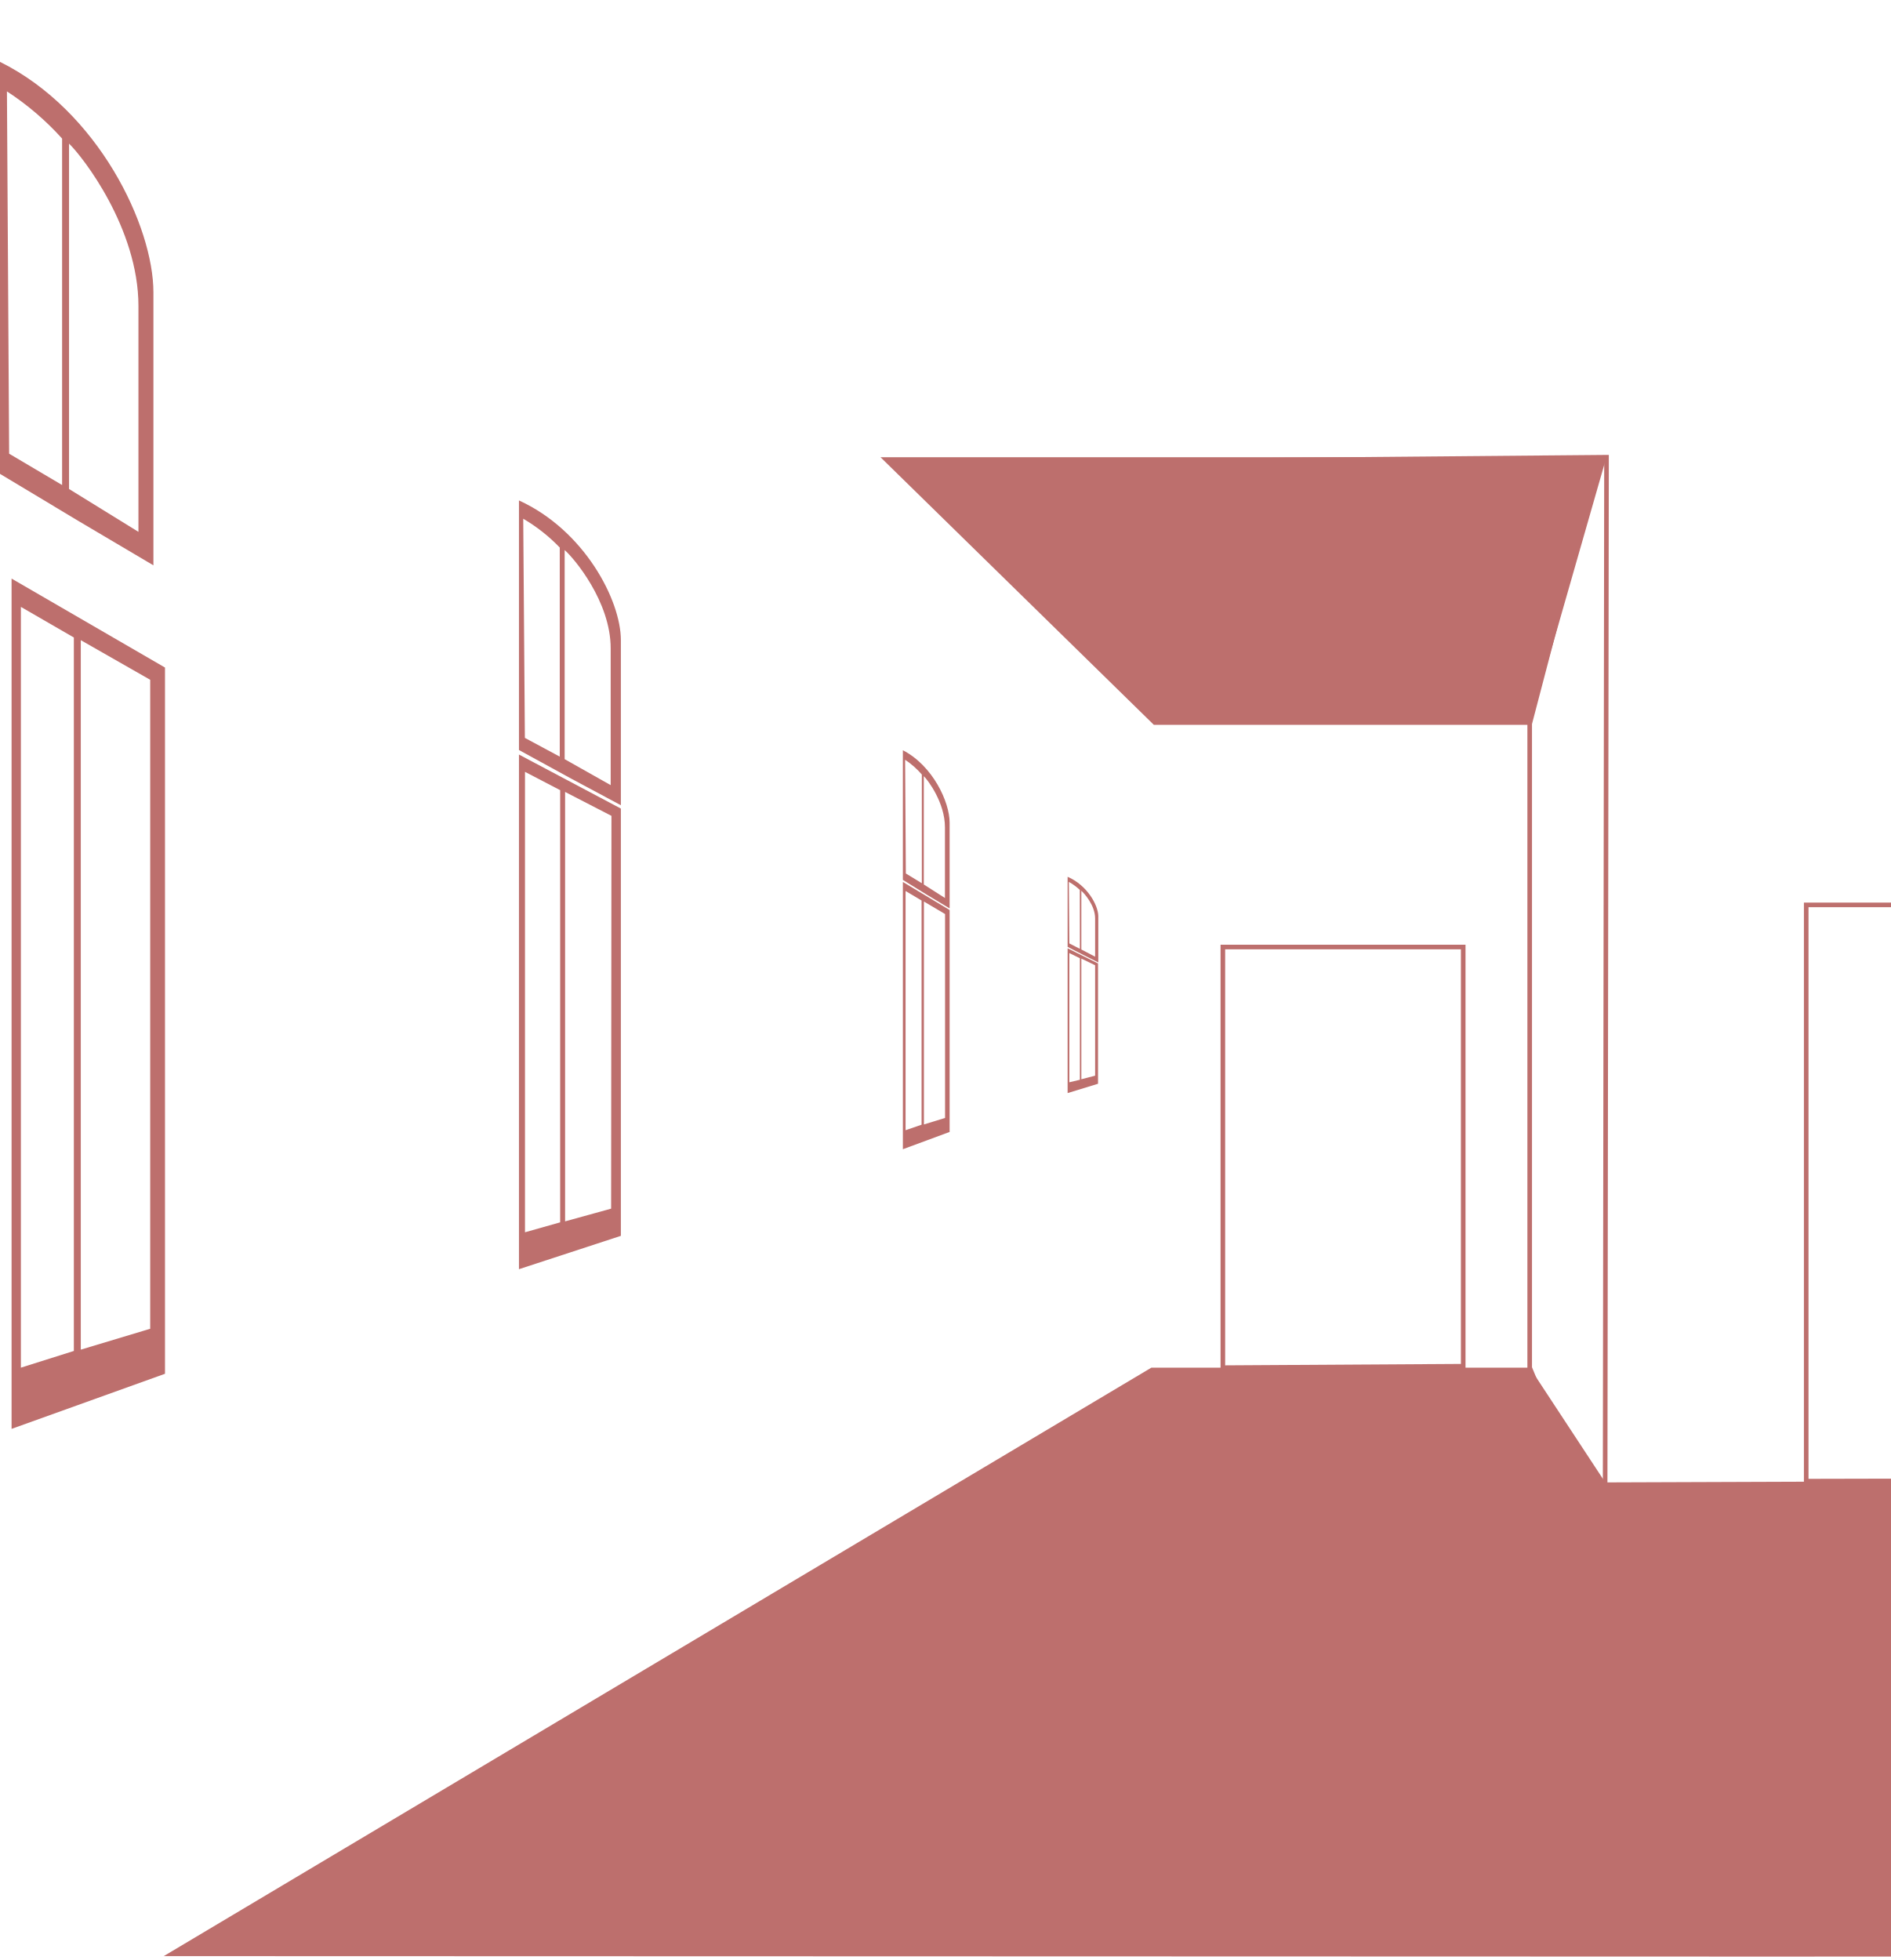
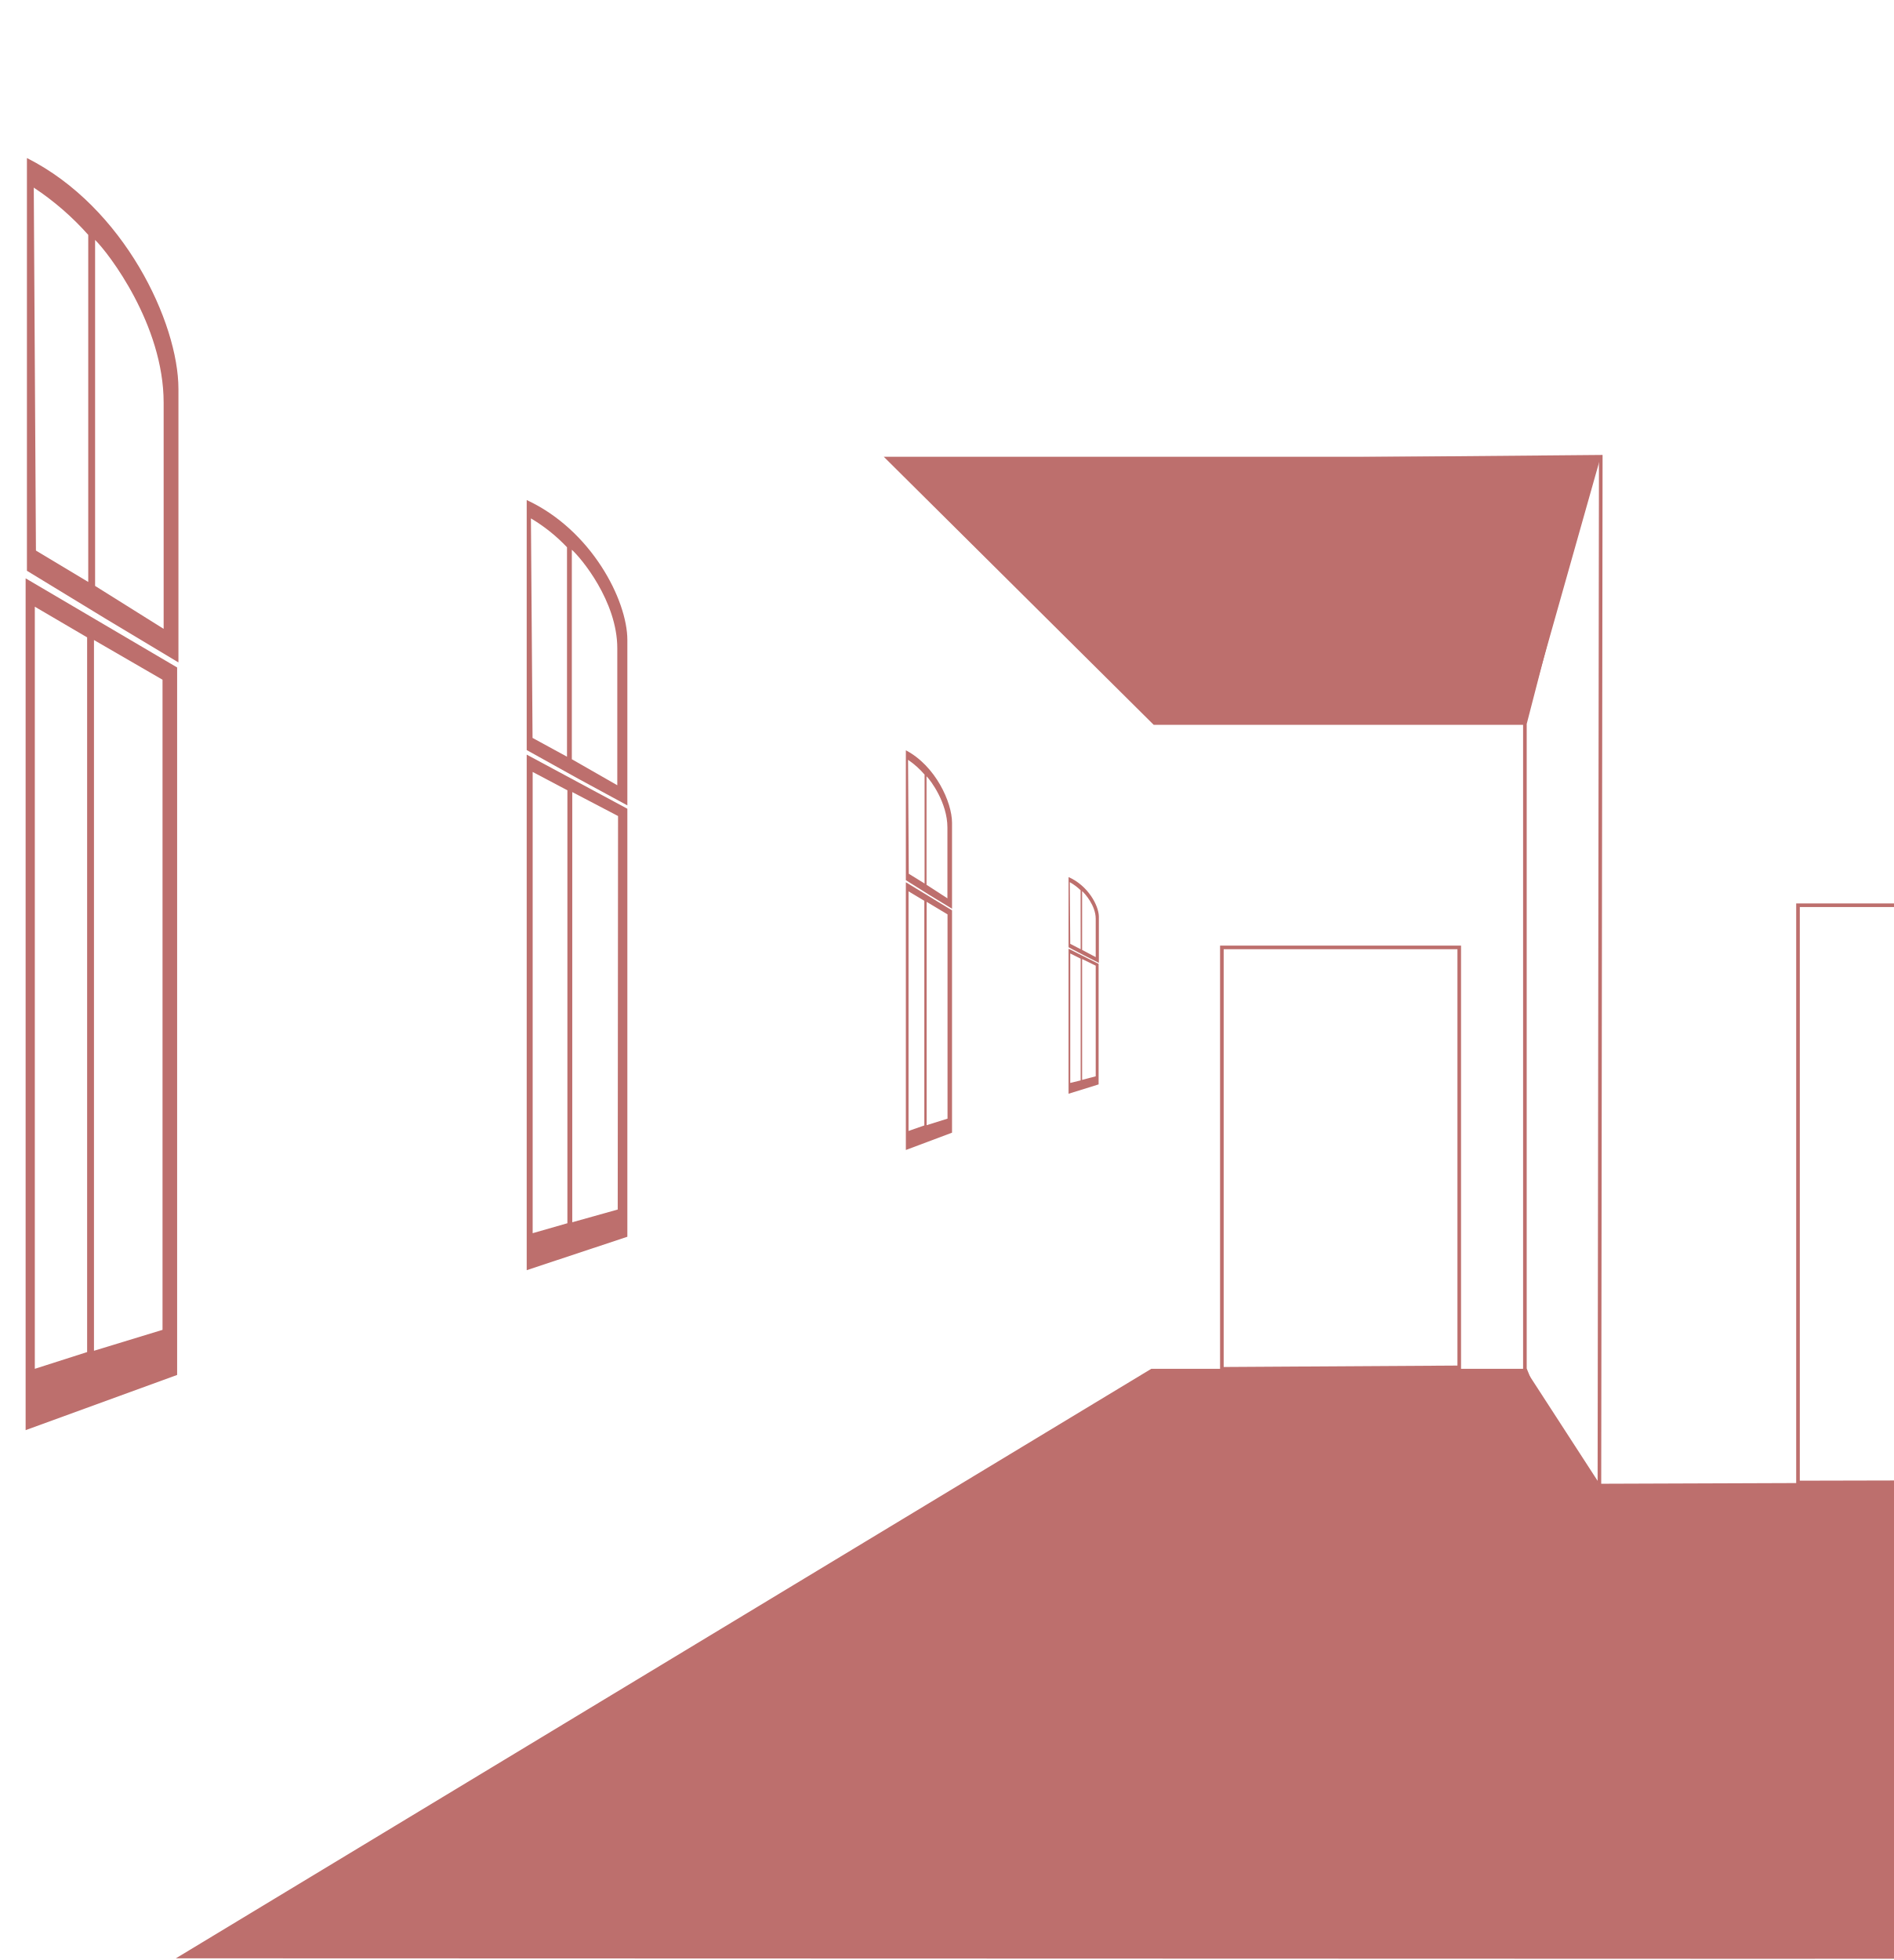
- <svg xmlns="http://www.w3.org/2000/svg" width="544" height="564" viewBox="0 0 544 564" fill="none">
-   <path d="M837.188 478.011V562.885L509.606 563.02L47.111 562.885L331.314 393.55H440.21L461.916 426.568L634.405 425.966L654.019 437.511L692.028 455.595L694.267 456.631L697.778 456.952L710.917 458.155L712.346 458.289L714.175 458.144L726.19 456.683L728.239 456.383L733.4 455.709L751.269 453.864L770.778 448.766L771.829 448.444L772.702 448.848L833.53 477.244L837.188 478.011Z" fill="#BD6F6D" />
-   <path d="M256.264 133.361L462.284 131.568L461.863 446.154L440.179 393.561V208.256L458.048 140.066L256.264 133.361Z" stroke="#BD6F6D" stroke-width="1.324" stroke-miterlimit="10" />
-   <path d="M332.018 208.567H440.179L462.252 131.568H253.373L332.018 208.567Z" fill="#BD6F6D" />
-   <path d="M519.749 260.383H614.034V425.998L519.749 426.205V260.383Z" stroke="#BD6F6D" stroke-width="1.324" stroke-miterlimit="10" />
-   <path d="M351.885 272.508H421.049V393.136L351.885 393.55V272.508Z" stroke="#BD6F6D" stroke-width="1.324" stroke-miterlimit="10" />
-   <path d="M47.479 192.089L3.332 166.492V411.168L47.479 395.312V192.089ZM6.012 393.55V174.638L21.253 183.446V388.742L6.012 393.55ZM43.222 382.358L23.25 388.369V184.213L43.222 195.613V382.358Z" fill="#BD6F6D" />
-   <path d="M0 17.8V136.356L22.599 149.932L44.147 162.678V84.125C44.147 65.16 28.38 31.895 0 17.8ZM17.869 139.568L2.628 130.552L1.997 26.298C7.866 30.122 13.202 34.686 17.869 39.874V139.568ZM39.838 153.041L19.866 140.708V41.325C23.755 45.056 39.838 65.679 39.838 88.063V153.041Z" fill="#BD6F6D" />
-   <path d="M178.66 232.671L149.333 217.126V365.217L178.66 355.621V232.671ZM151.068 354.595V222.101L161.19 227.376V351.734L151.068 354.595ZM175.853 347.796L162.609 351.455V227.883L175.948 234.765L175.853 347.796Z" fill="#BD6F6D" />
-   <path d="M149.333 144.004V215.821L164.375 224.06L178.66 231.708V184.203C178.66 172.731 168.159 152.584 149.333 144.004ZM161.158 217.769L151.036 212.328L150.563 149.268C154.437 151.541 157.975 154.331 161.074 157.559V217.811L161.158 217.769ZM175.727 225.925L162.483 218.453V158.284C165.132 160.574 175.727 173.072 175.727 186.576V225.925Z" fill="#BD6F6D" />
-   <path d="M273.261 261.865L259.807 253.792V330.698L273.261 325.723V261.865ZM260.584 325.226V256.393L265.188 259.129V323.64L260.584 325.226ZM271.947 321.692L265.861 323.568V259.419L271.947 263.016V321.692Z" fill="#BD6F6D" />
-   <path d="M259.806 215.884V253.191L266.67 257.44L273.261 261.399V236.714C273.261 230.796 268.447 220.35 259.806 215.884ZM265.262 254.155L260.658 251.347L260.448 218.619C262.238 219.817 263.857 221.246 265.262 222.868V254.155ZM271.915 258.404L265.829 254.518V223.345C267.028 224.495 271.915 230.983 271.915 238.051V258.404Z" fill="#BD6F6D" />
-   <path d="M315.968 277.233L307.212 272.881V314.541L315.968 311.857V277.233ZM307.706 311.432V274.249L310.744 275.741V310.706L307.706 311.432ZM315.127 309.525L311.164 310.561V275.844L315.127 277.751V309.525Z" fill="#BD6F6D" />
-   <path d="M307.212 252.299V272.466L311.732 274.788L316.041 276.943V263.575C315.968 260.414 312.867 254.745 307.212 252.299ZM310.744 273.026L307.706 271.482L307.569 253.761C308.715 254.401 309.774 255.181 310.723 256.082L310.744 273.026ZM315.127 275.295L311.164 273.223V256.331C311.942 256.994 315.127 260.476 315.127 264.269V275.295Z" fill="#BD6F6D" />
+ <svg xmlns="http://www.w3.org/2000/svg" width="544" height="563" viewBox="0 0 544 563" fill="none">
+   <path d="M829.472 477.644V562.518L506.503 562.653L50.523 562.518L330.723 393.184H438.085L459.485 426.201L629.545 425.6L648.883 437.145L686.356 455.228L688.564 456.265L692.025 456.586L704.979 457.788L706.388 457.923L708.191 457.778L720.037 456.316L722.057 456.016L727.146 455.342L744.763 453.498L763.997 448.399L765.034 448.078L765.894 448.482L825.866 476.877L829.472 477.644Z" fill="#BD6F6D" />
+   <path d="M256.729 132.995L459.847 131.202L459.433 445.787L438.054 393.194V207.89L455.671 139.7L256.729 132.995Z" stroke="#BD6F6D" stroke-width="1.038" stroke-miterlimit="10" />
+   <path d="M331.417 208.201H438.054L459.817 131.202H253.879L331.417 208.201Z" fill="#BD6F6D" />
+   <path d="M516.503 260.017H609.461V425.631L516.503 425.838V260.017Z" stroke="#BD6F6D" stroke-width="1.038" stroke-miterlimit="10" />
+   <path d="M351.002 272.142H419.192V392.769L351.002 393.184V272.142Z" stroke="#BD6F6D" stroke-width="1.038" stroke-miterlimit="10" />
+   <path d="M50.885 191.724L7.36 166.126V410.801L50.885 394.946V191.724ZM10.002 393.184V174.272L25.029 183.081V388.375L10.002 393.184ZM46.688 381.992L26.998 388.002V183.847L46.688 195.247V381.992Z" fill="#BD6F6D" />
+   <path d="M7.733 45.395V163.95L30.014 177.526L51.258 190.273V111.72C51.258 92.755 35.714 59.489 7.733 45.395ZM25.35 167.163L10.324 158.147L9.702 53.893C15.488 57.717 20.749 62.281 25.35 67.469V167.163ZM47.009 180.635L27.319 168.303V68.92C31.154 72.651 47.009 93.273 47.009 115.658V180.635Z" fill="#BD6F6D" />
+   <path d="M180.218 232.306L151.305 216.761V364.851L180.218 355.255V232.306ZM153.015 354.229V221.735L162.994 227.01V351.368L153.015 354.229ZM177.451 347.43L164.393 351.089V227.518L177.544 234.399L177.451 347.43Z" fill="#BD6F6D" />
+   <path d="M151.305 143.638V215.455L166.134 223.694L180.218 231.342V183.837C180.218 172.365 169.865 152.219 151.305 143.638ZM162.963 217.403L152.984 211.962L152.517 148.902C156.337 151.175 159.824 153.965 162.88 157.193V217.445L162.963 217.403ZM177.327 225.559L164.269 218.087V157.918C166.881 160.209 177.327 172.707 177.327 186.21V225.559Z" fill="#BD6F6D" />
+   <path d="M273.487 261.499L260.222 253.426V330.332L273.487 325.357V261.499ZM260.989 324.86V256.027L265.528 258.763V323.274L260.989 324.86ZM272.192 321.326L266.191 323.202V259.053L272.192 262.65V321.326Z" fill="#BD6F6D" />
+   <path d="M260.222 215.518V252.825L266.989 257.074L273.487 261.033V236.348C273.487 230.43 268.74 219.984 260.222 215.518ZM265.6 253.789L261.061 250.98L260.854 218.253C262.619 219.451 264.215 220.88 265.6 222.502V253.789ZM272.16 258.038L266.16 254.152V222.979C267.341 224.129 272.16 230.617 272.16 237.684V258.038Z" fill="#BD6F6D" />
+   <path d="M315.592 276.867L306.959 272.515V314.175L315.592 311.49V276.867ZM307.447 311.066V273.882L310.441 275.375V310.34L307.447 311.066ZM314.763 309.159L310.856 310.195V275.478L314.763 277.385V309.159Z" fill="#BD6F6D" />
+   <path d="M306.959 251.933V272.1L311.415 274.421L315.664 276.577V263.208C315.591 260.048 312.534 254.379 306.959 251.933ZM310.441 272.66L307.446 271.116L307.311 253.395C308.44 254.035 309.485 254.815 310.42 255.716L310.441 272.66ZM314.762 274.929L310.856 272.857V255.965C311.622 256.628 314.762 260.11 314.762 263.903V274.929Z" fill="#BD6F6D" />
</svg>
